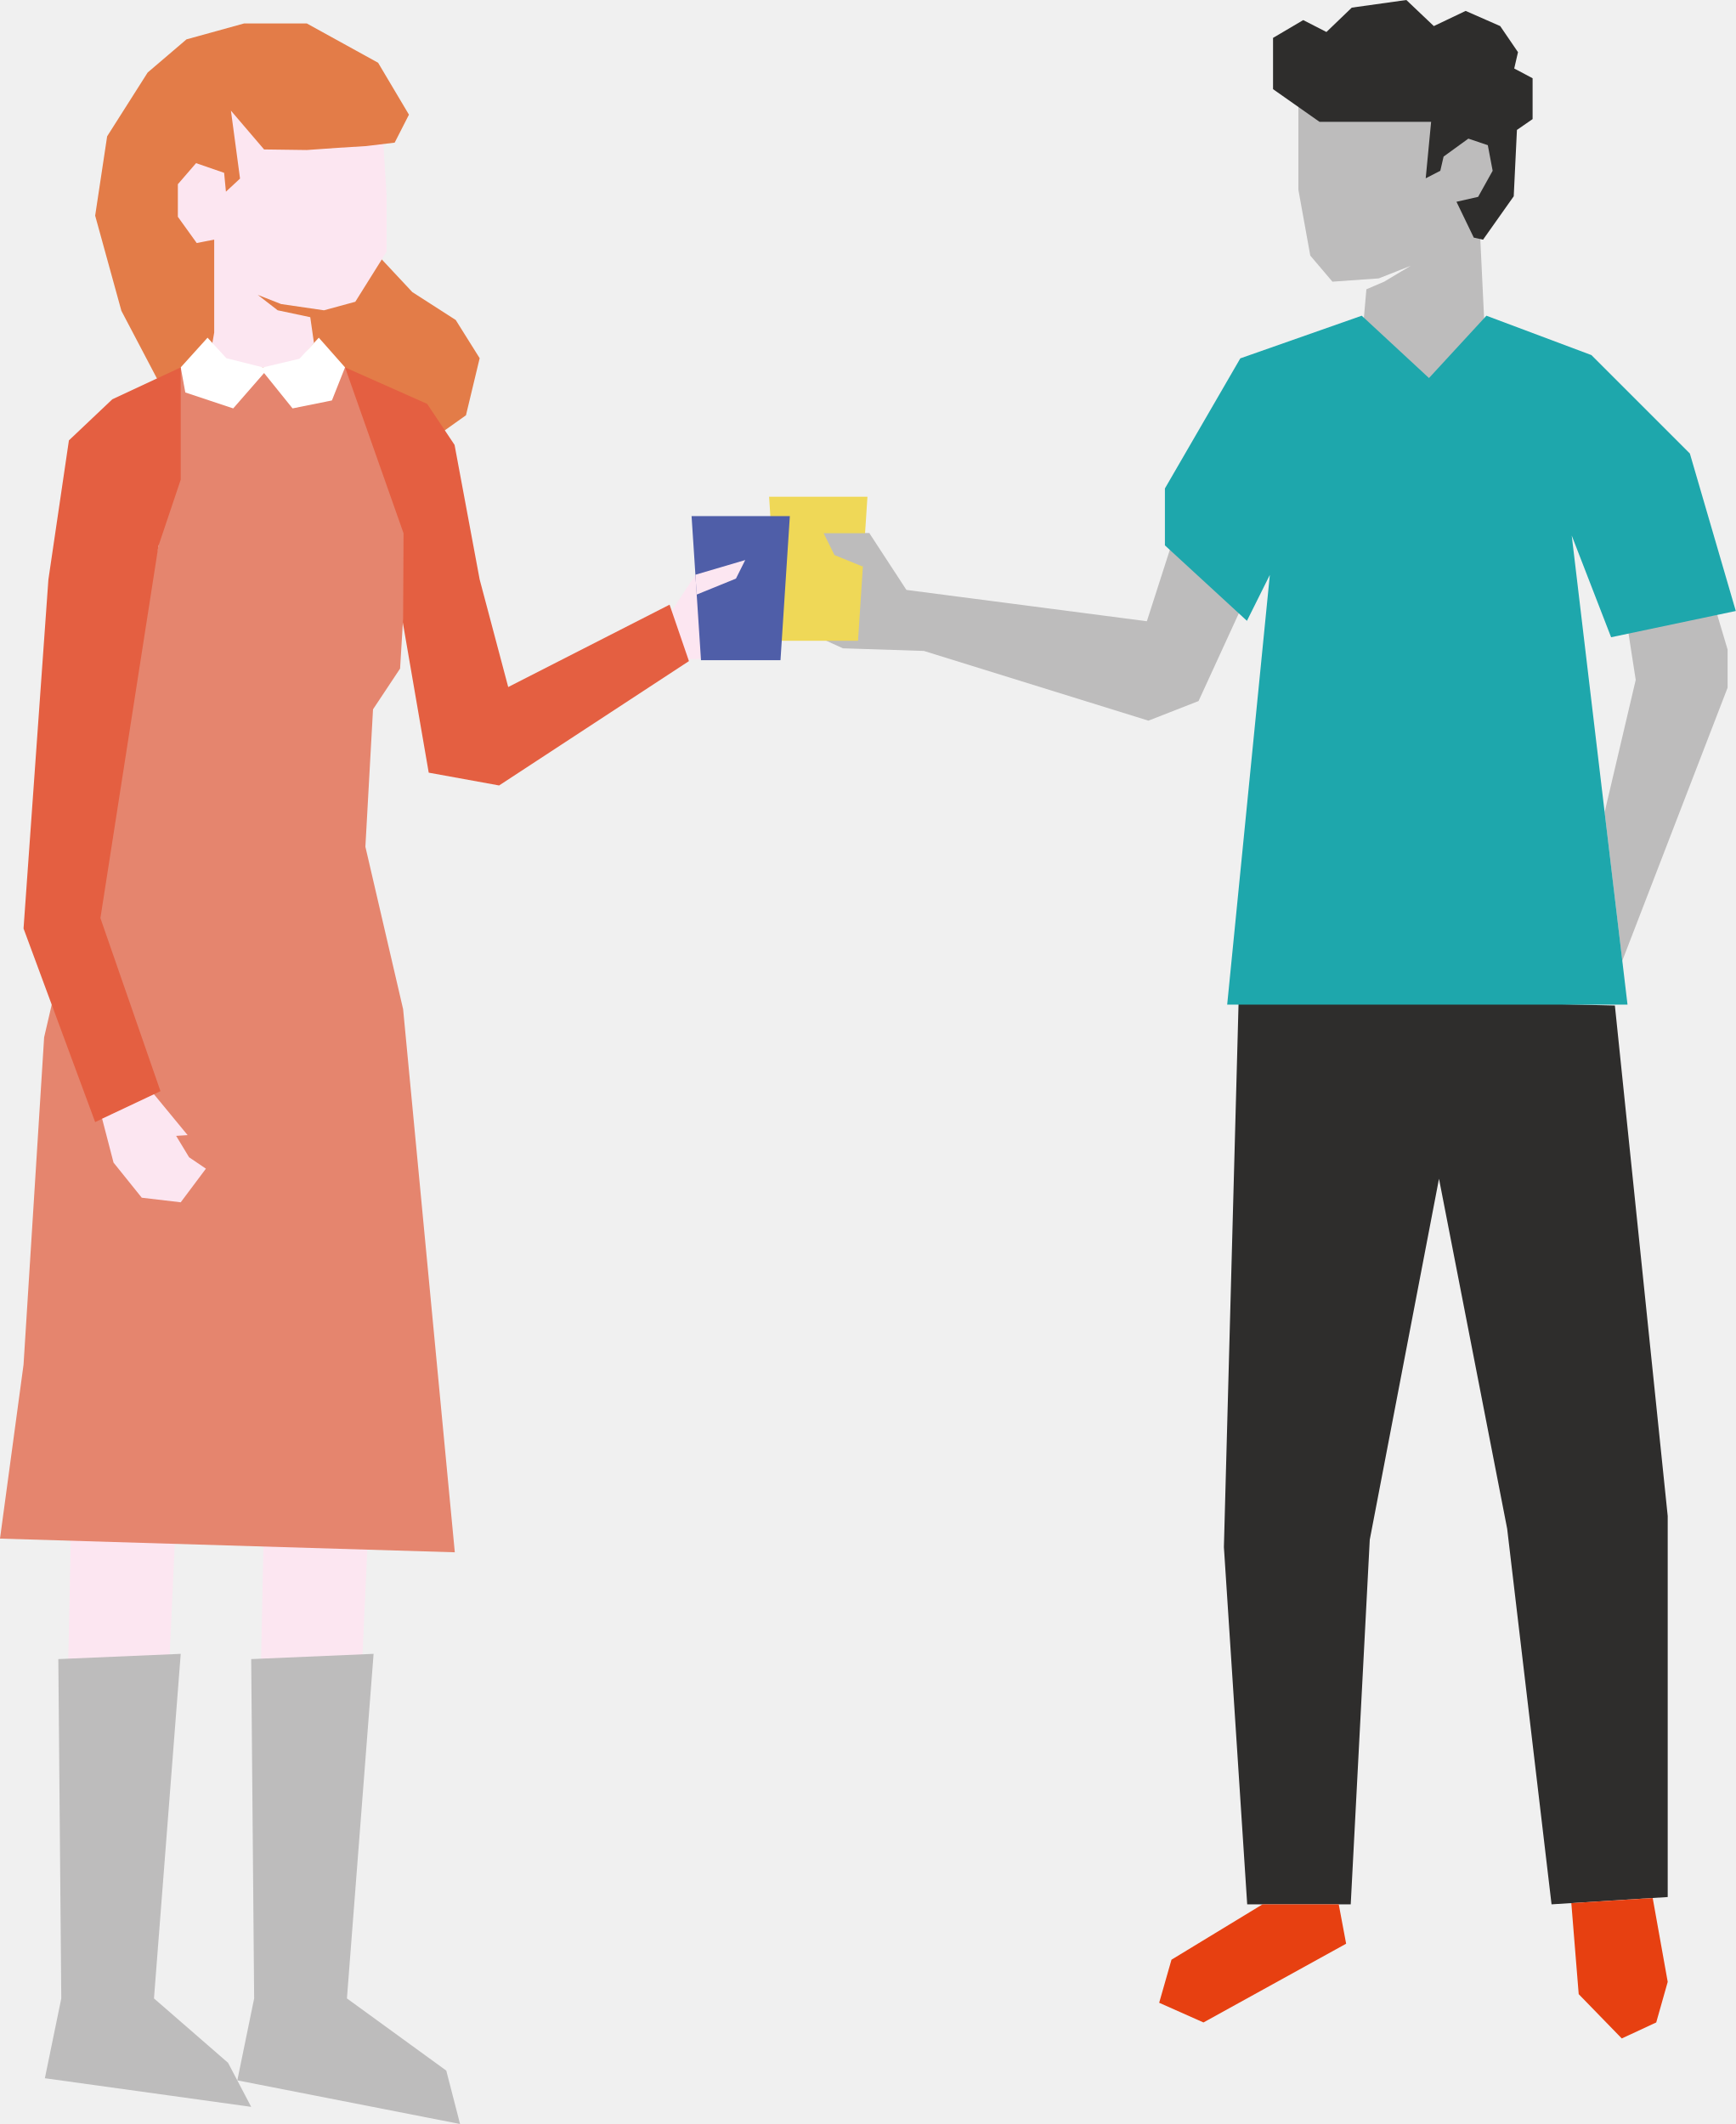
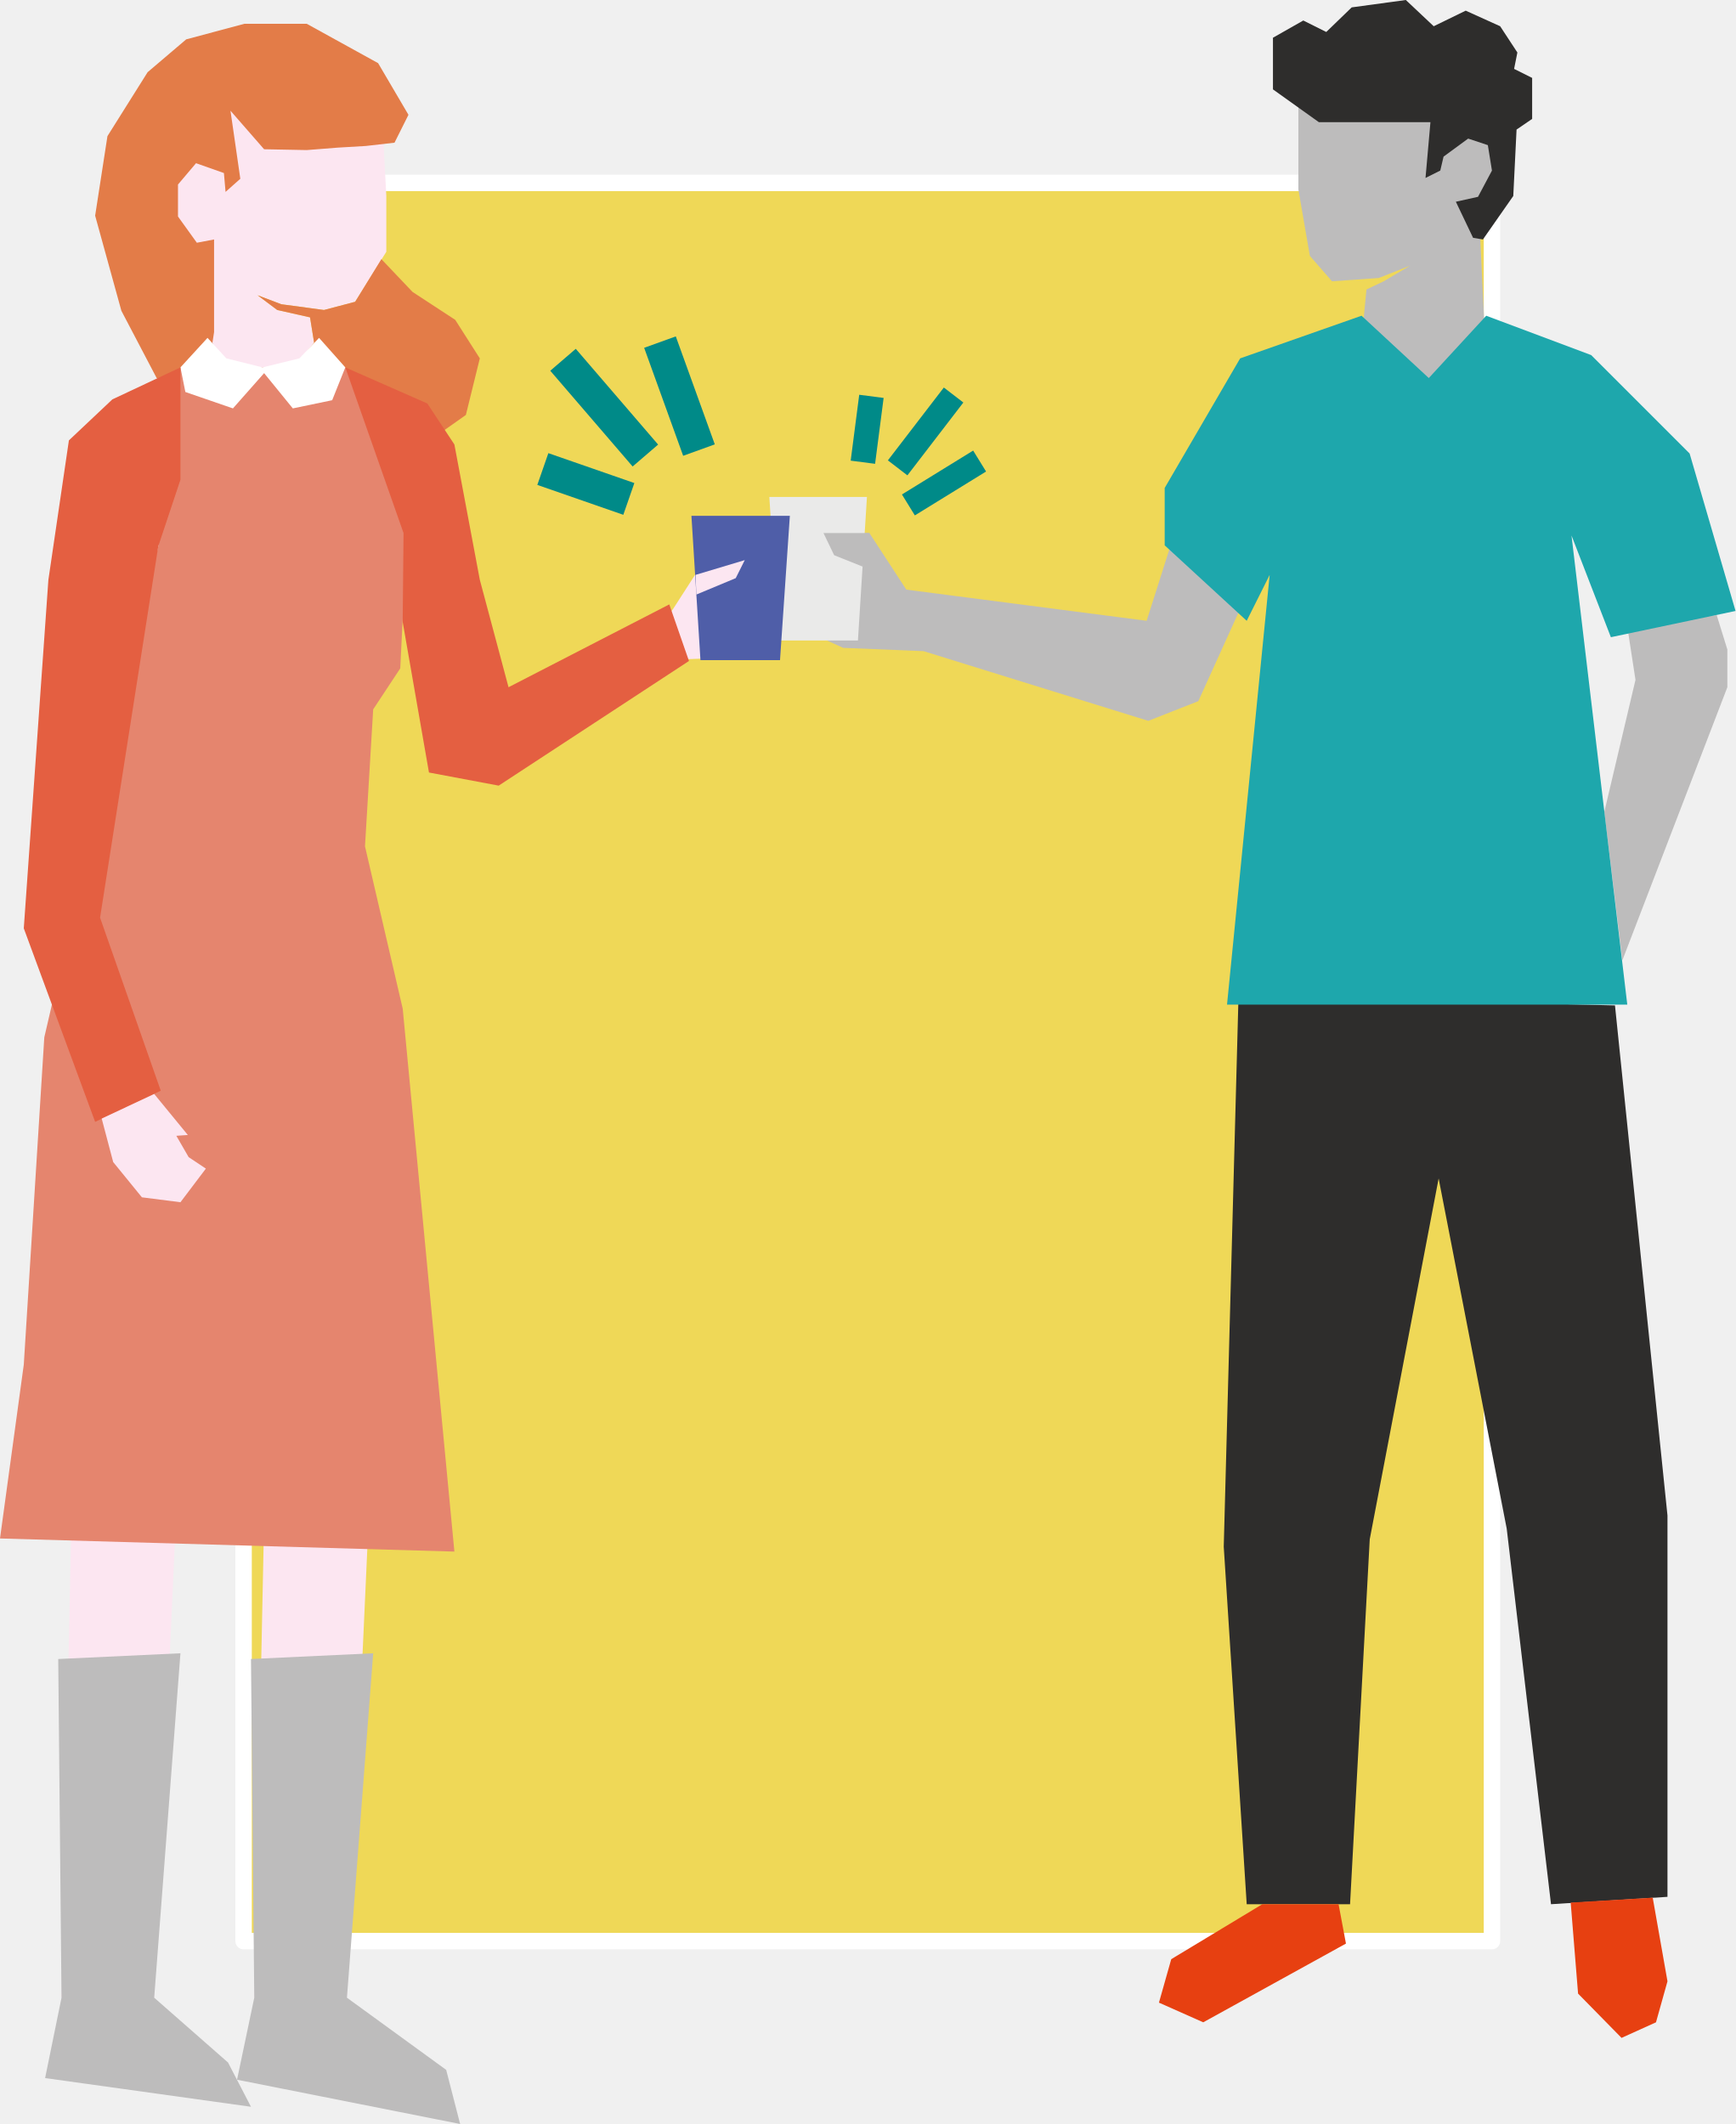
- <svg xmlns="http://www.w3.org/2000/svg" viewBox="0 0 211.59 258.95">
-   <defs>
-     <style>.cls-1{fill:#2e2d2c;}.cls-2{fill:#e74011;}.cls-3{fill:#bdbcbc;}.cls-4{fill:#1ea7ac;}.cls-5{fill:#efd857;}.cls-6{fill:#fce6f1;}.cls-7{fill:#e37c48;}.cls-8{fill:#e45f41;}.cls-9{fill:#e5856e;}.cls-10{fill:#fff;}.cls-11{fill:#4f5ea8;}</style>
-   </defs>
-   <g id="Calque_2" data-name="Calque 2">
-     <g id="Tcheen">
-       <polygon class="cls-1" points="196.85 122.59 203.29 184.83 203.29 231.28 189.13 232.17 183.72 186.38 175.41 143.71 166.97 187.72 164.65 232.17 152.03 232.17 149.19 188.61 151 121.48 196.85 122.59" />
-       <polygon class="cls-2" points="153.9 232.17 142.8 238.92 141.3 244.17 146.7 246.57 164.09 236.97 163.19 232.17 153.9 232.17" />
-       <polygon class="cls-2" points="191.54 232.02 192.44 243.12 197.69 248.52 201.89 246.57 203.29 241.62 201.46 231.4 191.54 232.02" />
-       <polygon class="cls-3" points="209.33 74.96 210.59 79.19 210.59 83.84 197.75 117.14 195.6 99.02 199.39 82.89 198.39 76.44 209.33 74.96" />
-       <polygon class="cls-3" points="143.25 65.01 139.8 75.74 110.49 71.92 105.98 65.01 100.4 65.01 101.72 67.67 104.12 69 96.14 70.86 96.14 67.14 93.75 69 93.75 72.59 97.05 76.44 102.75 79.04 112.62 79.36 139.99 87.86 146.1 85.47 151.95 72.72 143.25 65.01" />
-       <polygon class="cls-3" points="158.27 12.2 158.27 23.14 159.72 31.16 162.42 34.34 168.07 33.94 171.95 32.41 168.73 34.34 166.56 35.27 166.1 40.5 163.8 42.03 169.98 47.46 177.08 47.46 183.13 41.63 180.97 40.1 180.37 27.58 183.66 16.97 180.44 10.28 159.26 10.28 158.27 12.2" />
-       <polygon class="cls-1" points="179.65 28.97 177.54 24.6 180.18 24 181.95 20.82 181.36 17.7 178.99 16.9 175.97 19.09 175.57 20.82 173.79 21.74 174.45 14.85 160.84 14.85 155.18 10.87 155.18 4.62 158.86 2.45 161.69 3.9 164.78 0.93 171.43 0 174.78 3.18 178.66 1.33 182.87 3.18 185.04 6.36 184.58 8.35 186.82 9.54 186.82 14.52 184.91 15.84 184.52 23.93 180.78 29.22 179.65 28.97" />
-       <polygon class="cls-4" points="181.19 38.49 193.99 43.29 205.99 55.29 211.59 74.49 196.39 77.69 191.59 65.29 198.39 122.48 149.59 122.48 154.79 70.09 152 75.69 142 66.49 142 59.55 151.19 43.69 165.99 38.49 174.19 46.09 181.19 38.49" />
-       <polygon class="cls-5" points="105.74 60.56 104.59 78.12 94.9 78.12 93.75 60.56 105.74 60.56" />
-       <polygon class="cls-3" points="105.98 65.01 100.4 65.01 101.72 67.67 105.18 69.08 105.98 65.01" />
-       <polygon class="cls-6" points="38.27 41.81 37.82 38.67 33.85 37.83 31.42 35.95 34.27 37.07 39.49 37.83 43.31 36.79 47.13 30.67 47.13 23.86 46.65 16.28 38.93 10.57 31.14 10.09 24.4 14.47 19.04 19.61 18.35 32.34 25.89 41.81 26.62 43.81 29.68 45.48 35.17 45.48 38.27 41.81" />
-       <polygon class="cls-6" points="8.67 185.53 7.47 243.64 18.77 243.64 21.69 179.7 8.67 185.53" />
-       <polygon class="cls-6" points="32.17 185.53 30.97 243.64 42.28 243.64 45.19 179.7 32.17 185.53" />
-       <polygon class="cls-3" points="7.47 243.64 7.11 202.27 22.03 201.63 18.77 243.64 27.8 251.49 30.62 256.86 5.47 253.37 7.47 243.64" />
-       <polygon class="cls-3" points="42.29 243.64 45.54 201.63 30.62 202.27 30.98 243.64 28.93 253.63 56.08 258.95 54.4 252.44 42.29 243.64" />
-       <polygon class="cls-7" points="26.11 40.55 26.11 29.21 23.98 29.63 21.68 26.43 21.68 22.46 23.9 19.89 27.32 21.07 27.54 23.37 29.26 21.77 28.15 13.49 32.19 18.22 37.4 18.29 41.22 18.02 44.63 17.81 48.11 17.39 49.85 13.98 46.09 7.65 37.4 2.86 29.75 2.86 22.73 4.8 18 8.84 13.06 16.62 11.6 26.29 14.8 37.9 19.13 46.14 29.82 53.76 51.72 54.24 56.8 50.63 58.47 43.67 55.55 39.01 50.26 35.61 46.54 31.63 43.31 36.79 39.49 37.83 34.27 37.07 31.42 35.95 33.85 37.83 37.82 38.67 38.27 41.81 35.17 45.48 29.68 45.48 26.62 43.81 25.89 41.81 26.11 40.55" />
-       <polygon class="cls-6" points="82.09 74.16 85.94 68.28 90.69 68.28 89.56 70.54 87.52 71.67 94.3 73.25 94.3 70.09 95.24 71.71 95.06 76.22 93.53 78 88.68 80.21 80.29 80.49 81.28 75.27 82.09 74.16" />
-       <polygon class="cls-8" points="47.13 64.45 52.26 94.2 60.84 95.76 83.98 80.6 81.62 73.72 61.95 83.76 58.47 70.65 55.41 54.24 52.07 49.24 42.06 44.79 47.13 64.45" />
-       <polyline class="cls-9" points="42.06 44.79 22.03 44.79 19.31 66.57 5.38 126.46 2.87 166.37 0 187.58 55.44 189.25 49.14 123.04 44.54 103.23 45.47 86.48 48.77 81.51 49.14 75.39 49.19 65.01 42.06 44.79" />
-       <polygon class="cls-10" points="38.86 41.17 42.06 44.79 40.46 48.82 35.66 49.79 32.19 45.48 28.43 49.79 22.59 47.85 22.03 44.79 25.3 41.17 27.59 43.67 32.05 44.79 36.5 43.74 38.86 41.17" />
-       <polygon class="cls-8" points="22.03 44.79 13.69 48.68 8.4 53.69 5.9 70.65 2.87 113.2 11.6 136.8 19.56 133.03 12.24 111.93 19.31 66.57 22.03 58.48 22.03 44.79" />
-       <polygon class="cls-6" points="12.45 136.39 13.84 141.74 17.28 146.02 22.03 146.58 25.1 142.48 23.05 141.09 21.47 138.48 22.87 138.39 18.77 133.41 12.45 136.39" />
-       <polygon class="cls-11" points="96.28 62.92 95.14 80.49 85.45 80.49 84.3 62.92 96.28 62.92" />
-       <polygon class="cls-6" points="84.77 70.07 90.84 68.28 89.71 70.54 84.92 72.49 84.77 70.07" />
+ <svg xmlns="http://www.w3.org/2000/svg" version="1.1" id="Calque_1" x="0px" y="0px" viewBox="0 0 211.6 259" style="enable-background:new 0 0 211.6 259;" xml:space="preserve">
+   <style type="text/css">
+ 	.st0{fill:#EFD857;stroke:#FFFFFF;stroke-width:2;stroke-linecap:round;stroke-linejoin:round;stroke-miterlimit:10;}
+ 	.st1{fill:#2E2D2C;}
+ 	.st2{fill:#E74011;}
+ 	.st3{fill:#BDBCBC;}
+ 	.st4{fill:#1EA7AC;}
+ 	.st5{fill:#EAEAE9;}
+ 	.st6{fill:#FCE6F1;}
+ 	.st7{fill:#E37C48;}
+ 	.st8{fill:#E45F41;}
+ 	.st9{fill:#E5856E;}
+ 	.st10{fill:#FFFFFF;}
+ 	.st11{fill:#4F5EA8;}
+ 	.st12{fill:#008A88;}
+ </style>
+   <g id="Calque_2_00000080167419101755223390000017115263937272052409_">
+     <rect x="29.7" y="22.3" class="st0" width="152.2" height="214.4" />
+   </g>
+   <g id="Calque_1_00000157998870763560939830000011021760789393867952_">
+     <g id="Calque_2_00000101810942347755651950000001184272220334107778_">
+       <g id="Tcheen">
+         <polygon class="st1" points="196.9,122.6 203.3,184.8 203.3,231.3 189.1,232.2 183.7,186.4 175.4,143.7 167,187.7 164.6,232.2      152,232.2 149.2,188.6 151,121.5    " />
+         <polygon class="st2" points="153.9,232.2 142.8,238.9 141.3,244.2 146.7,246.6 164.1,237 163.2,232.2    " />
+         <polygon class="st2" points="191.5,232 192.4,243.1 197.7,248.5 201.9,246.6 203.3,241.6 201.5,231.4    " />
+         <polygon class="st3" points="209.3,75 210.6,79.2 210.6,83.8 197.8,117.1 195.6,99 199.4,82.9 198.4,76.4    " />
+         <polygon class="st3" points="143.2,65 139.8,75.7 110.5,71.9 106,65 100.4,65 101.7,67.7 104.1,69 96.1,70.9 96.1,67.1 93.8,69      93.8,72.6 97.1,76.4 102.8,79 112.6,79.4 140,87.9 146.1,85.5 151.9,72.7    " />
+         <polygon class="st3" points="158.3,12.2 158.3,23.1 159.7,31.2 162.4,34.3 168.1,33.9 171.9,32.4 168.7,34.3 166.6,35.3      166.1,40.5 163.8,42 170,47.5 177.1,47.5 183.1,41.6 181,40.1 180.4,27.6 183.7,17 180.4,10.3 159.3,10.3    " />
+         <polygon class="st1" points="179.6,29 177.5,24.6 180.2,24 181.9,20.8 181.4,17.7 179,16.9 176,19.1 175.6,20.8 173.8,21.7      174.4,14.9 160.8,14.9 155.2,10.9 155.2,4.6 158.9,2.5 161.7,3.9 164.8,0.9 171.4,0 174.8,3.2 178.7,1.3 182.9,3.2 185,6.4      184.6,8.4 186.8,9.5 186.8,14.5 184.9,15.8 184.5,23.9 180.8,29.2    " />
+         <polygon class="st4" points="181.2,38.5 194,43.3 206,55.3 211.6,74.5 196.4,77.7 191.6,65.3 198.4,122.5 149.6,122.5      154.8,70.1 152,75.7 142,66.5 142,59.5 151.2,43.7 166,38.5 174.2,46.1    " />
+         <polygon class="st5" points="105.7,60.6 104.6,78.1 94.9,78.1 93.8,60.6    " />
+         <polygon class="st3" points="106,65 100.4,65 101.7,67.7 105.2,69.1    " />
+         <polygon class="st6" points="38.3,41.8 37.8,38.7 33.8,37.8 31.4,36 34.3,37.1 39.5,37.8 43.3,36.8 47.1,30.7 47.1,23.9      46.7,16.3 38.9,10.6 31.1,10.1 24.4,14.5 19,19.6 18.4,32.3 25.9,41.8 26.6,43.8 29.7,45.5 35.2,45.5    " />
+         <polygon class="st6" points="8.7,185.5 7.5,243.6 18.8,243.6 21.7,179.7    " />
+         <polygon class="st6" points="32.2,185.5 31,243.6 42.3,243.6 45.2,179.7    " />
+         <polygon class="st3" points="7.5,243.6 7.1,202.3 22,201.6 18.8,243.6 27.8,251.5 30.6,256.9 5.5,253.4    " />
+         <polygon class="st3" points="42.3,243.6 45.5,201.6 30.6,202.3 31,243.6 28.9,253.6 56.1,259 54.4,252.4    " />
+         <polygon class="st7" points="26.1,40.5 26.1,29.2 24,29.6 21.7,26.4 21.7,22.5 23.9,19.9 27.3,21.1 27.5,23.4 29.3,21.8      28.1,13.5 32.2,18.2 37.4,18.3 41.2,18 44.6,17.8 48.1,17.4 49.8,14 46.1,7.7 37.4,2.9 29.8,2.9 22.7,4.8 18,8.8 13.1,16.6      11.6,26.3 14.8,37.9 19.1,46.1 29.8,53.8 51.7,54.2 56.8,50.6 58.5,43.7 55.5,39 50.3,35.6 46.5,31.6 43.3,36.8 39.5,37.8      34.3,37.1 31.4,36 33.8,37.8 37.8,38.7 38.3,41.8 35.2,45.5 29.7,45.5 26.6,43.8 25.9,41.8    " />
+         <polygon class="st6" points="82.1,74.2 85.9,68.3 90.7,68.3 89.6,70.5 87.5,71.7 94.3,73.2 94.3,70.1 95.2,71.7 95.1,76.2      93.5,78 88.7,80.2 80.3,80.5 81.3,75.3    " />
+         <polygon class="st8" points="47.1,64.4 52.3,94.2 60.8,95.8 84,80.6 81.6,73.7 62,83.8 58.5,70.7 55.4,54.2 52.1,49.2 42.1,44.8         " />
+         <polyline class="st9" points="42.1,44.8 22,44.8 19.3,66.6 5.4,126.5 2.9,166.4 0,187.6 55.4,189.2 49.1,123 44.5,103.2      45.5,86.5 48.8,81.5 49.1,75.4 49.2,65 42.1,44.8    " />
+         <polygon class="st10" points="38.9,41.2 42.1,44.8 40.5,48.8 35.7,49.8 32.2,45.5 28.4,49.8 22.6,47.8 22,44.8 25.3,41.2      27.6,43.7 32,44.8 36.5,43.7    " />
+         <polygon class="st8" points="22,44.8 13.7,48.7 8.4,53.7 5.9,70.7 2.9,113.2 11.6,136.8 19.6,133 12.2,111.9 19.3,66.6 22,58.5         " />
+         <polygon class="st6" points="12.4,136.4 13.8,141.7 17.3,146 22,146.6 25.1,142.5 23,141.1 21.5,138.5 22.9,138.4 18.8,133.4         " />
+         <polygon class="st11" points="96.3,62.9 95.1,80.5 85.4,80.5 84.3,62.9    " />
+         <polygon class="st6" points="84.8,70.1 90.8,68.3 89.7,70.5 84.9,72.5    " />
+       </g>
+     </g>
+   </g>
+   <g id="Calque_3">
+     <g id="Calque_2_00000015350452941497396570000006131836382545133722_">
+       <g id="Tcheen_00000122698103675208749550000011726659969908332180_">
+         <rect x="107.2" y="51.1" transform="matrix(0.6091 -0.7931 0.7931 0.6091 2.4285 110.033)" class="st12" width="11.2" height="3" />
+         <rect x="110" y="57.4" transform="matrix(0.8513 -0.5247 0.5247 0.8513 -13.7957 69.1471)" class="st12" width="10.2" height="3" />
+         <rect x="101.7" y="50.8" transform="matrix(0.1285 -0.9917 0.9917 0.1285 40.2696 150.4983)" class="st12" width="8.1" height="3" />
+       </g>
+     </g>
+     <g id="Calque_2_00000087392967020819801710000004884402215014995630_">
+       <g id="Tcheen_00000061446405653379808030000017470416785360336792_">
+         <rect x="71.6" y="42" transform="matrix(0.7582 -0.652 0.652 0.7582 -14.5816 60.0467)" class="st12" width="4.1" height="15.4" />
+         <rect x="80.8" y="41.3" transform="matrix(0.9405 -0.3397 0.3397 0.9405 -11.4854 31.0177)" class="st12" width="4.1" height="14" />
+         <rect x="69.4" y="53.5" transform="matrix(0.3284 -0.9445 0.9445 0.3284 -7.8114 107.1088)" class="st12" width="4.1" height="11.1" />
+       </g>
    </g>
  </g>
</svg>
